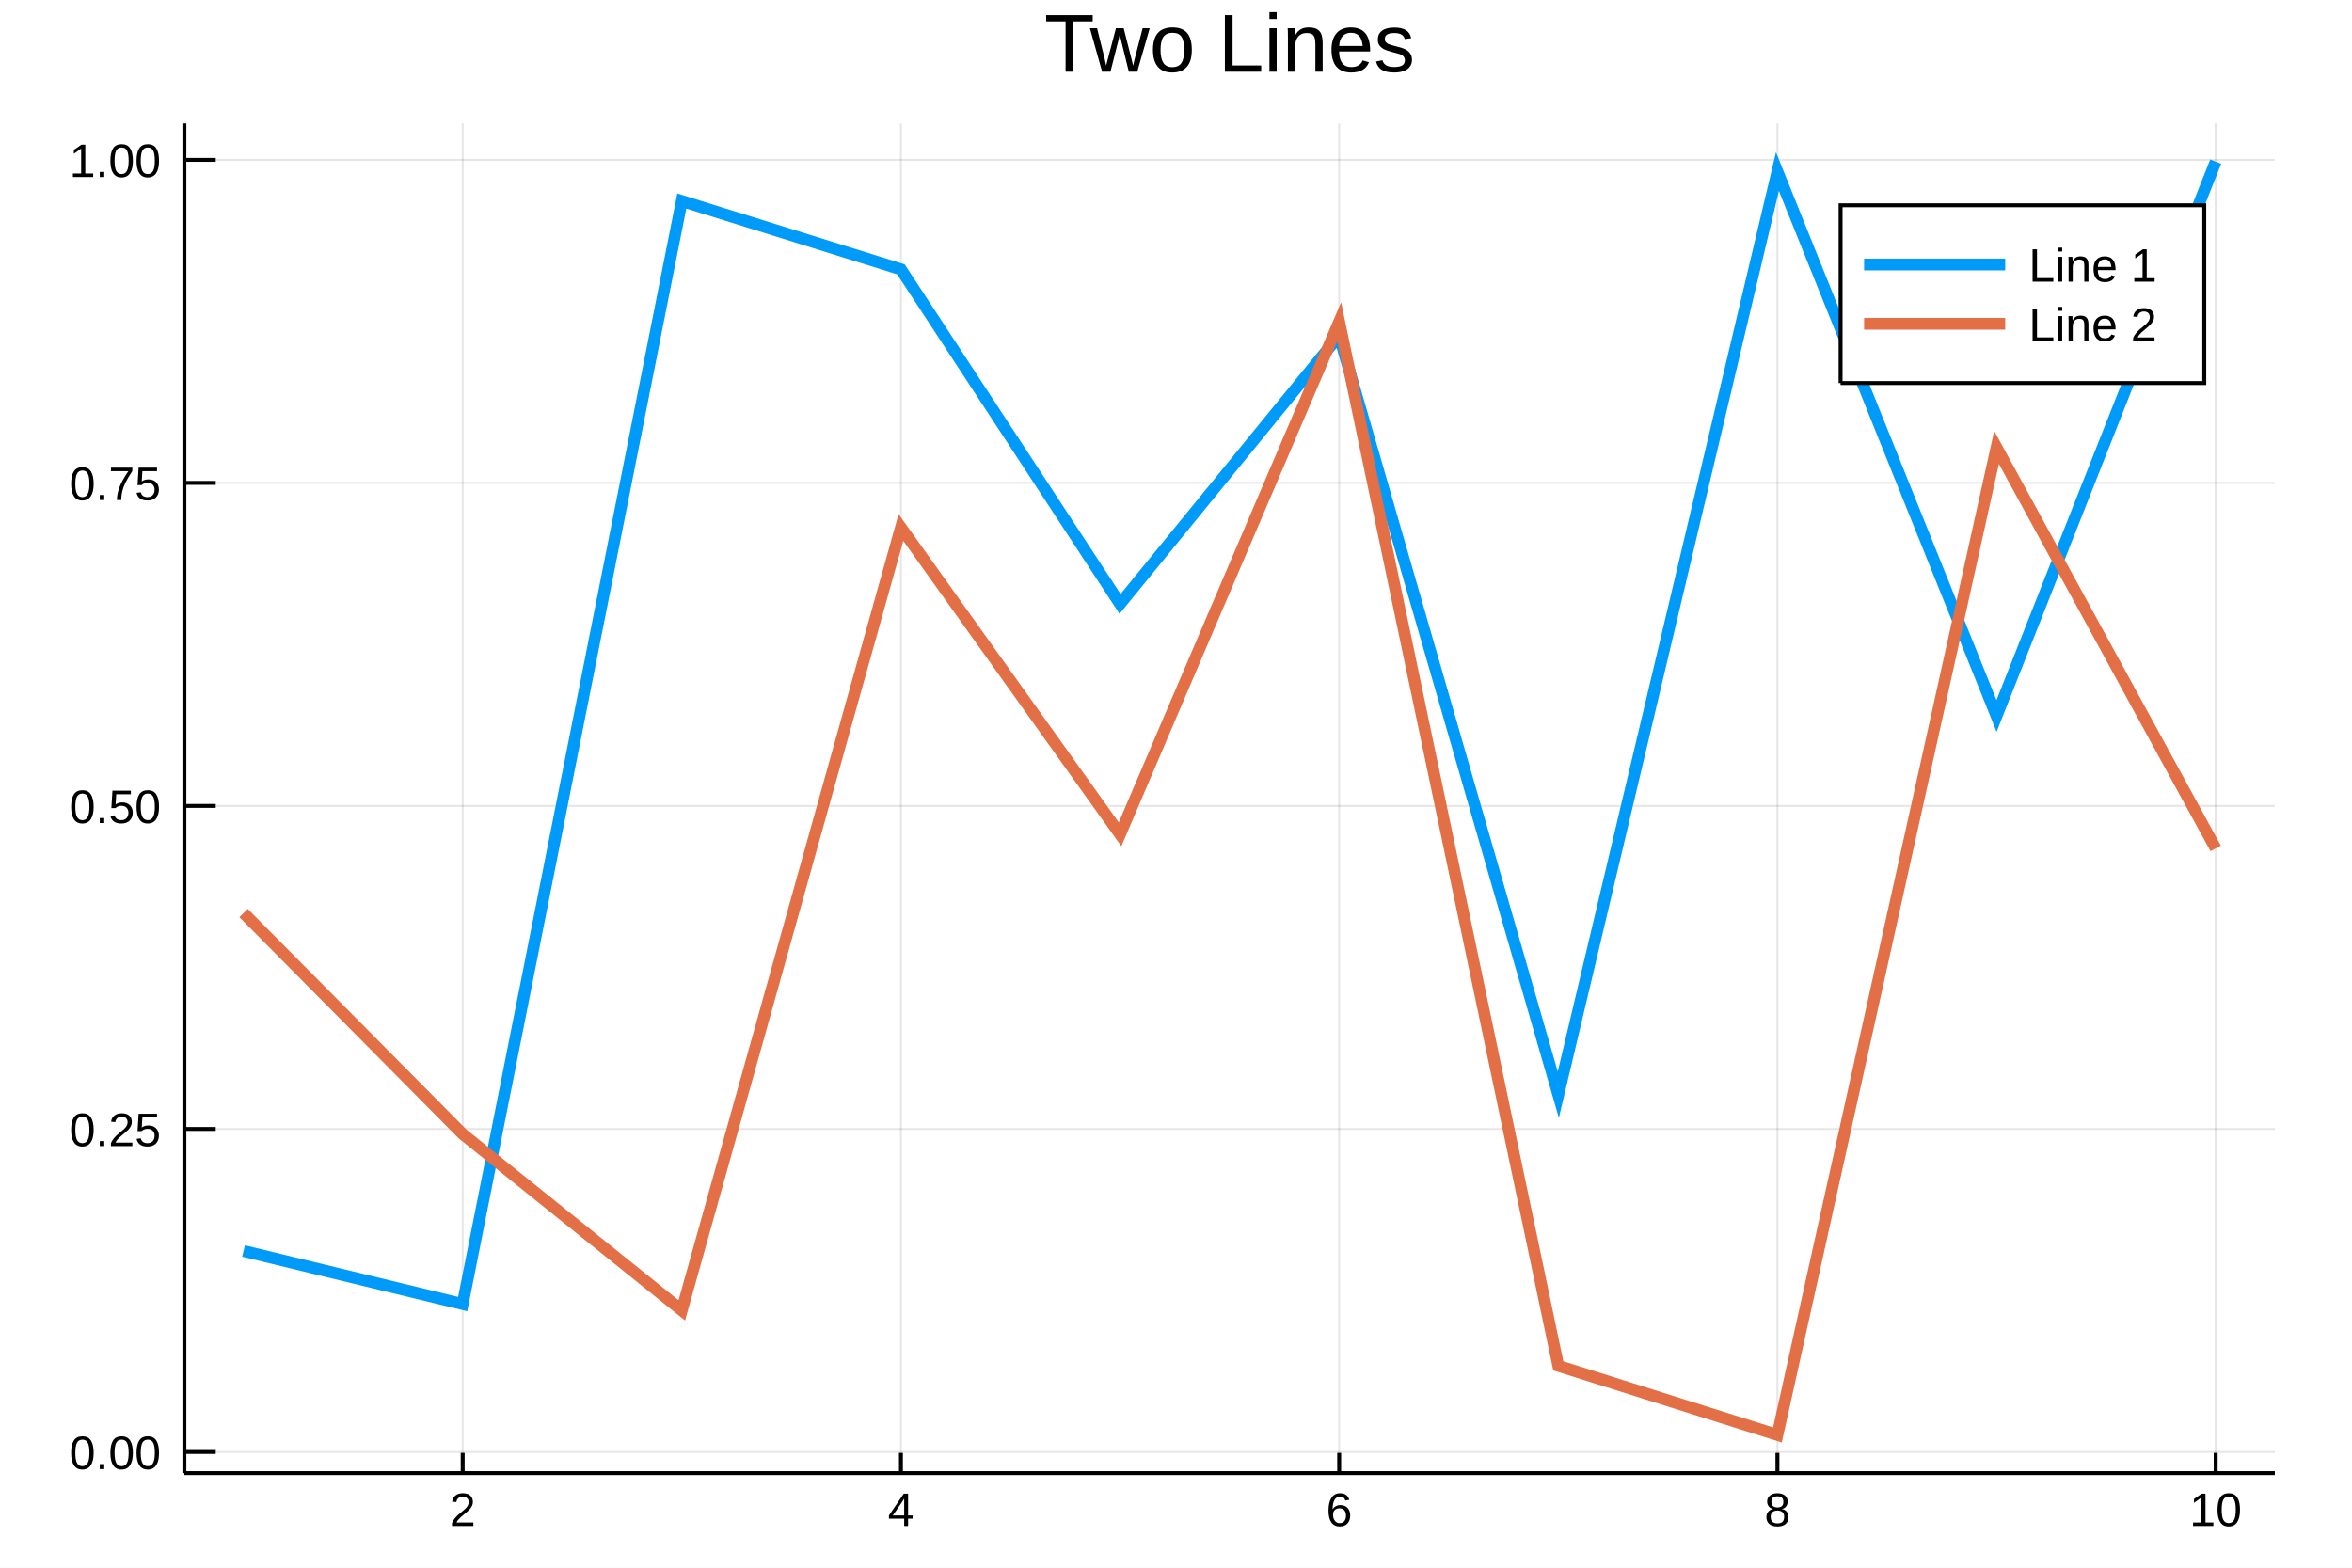
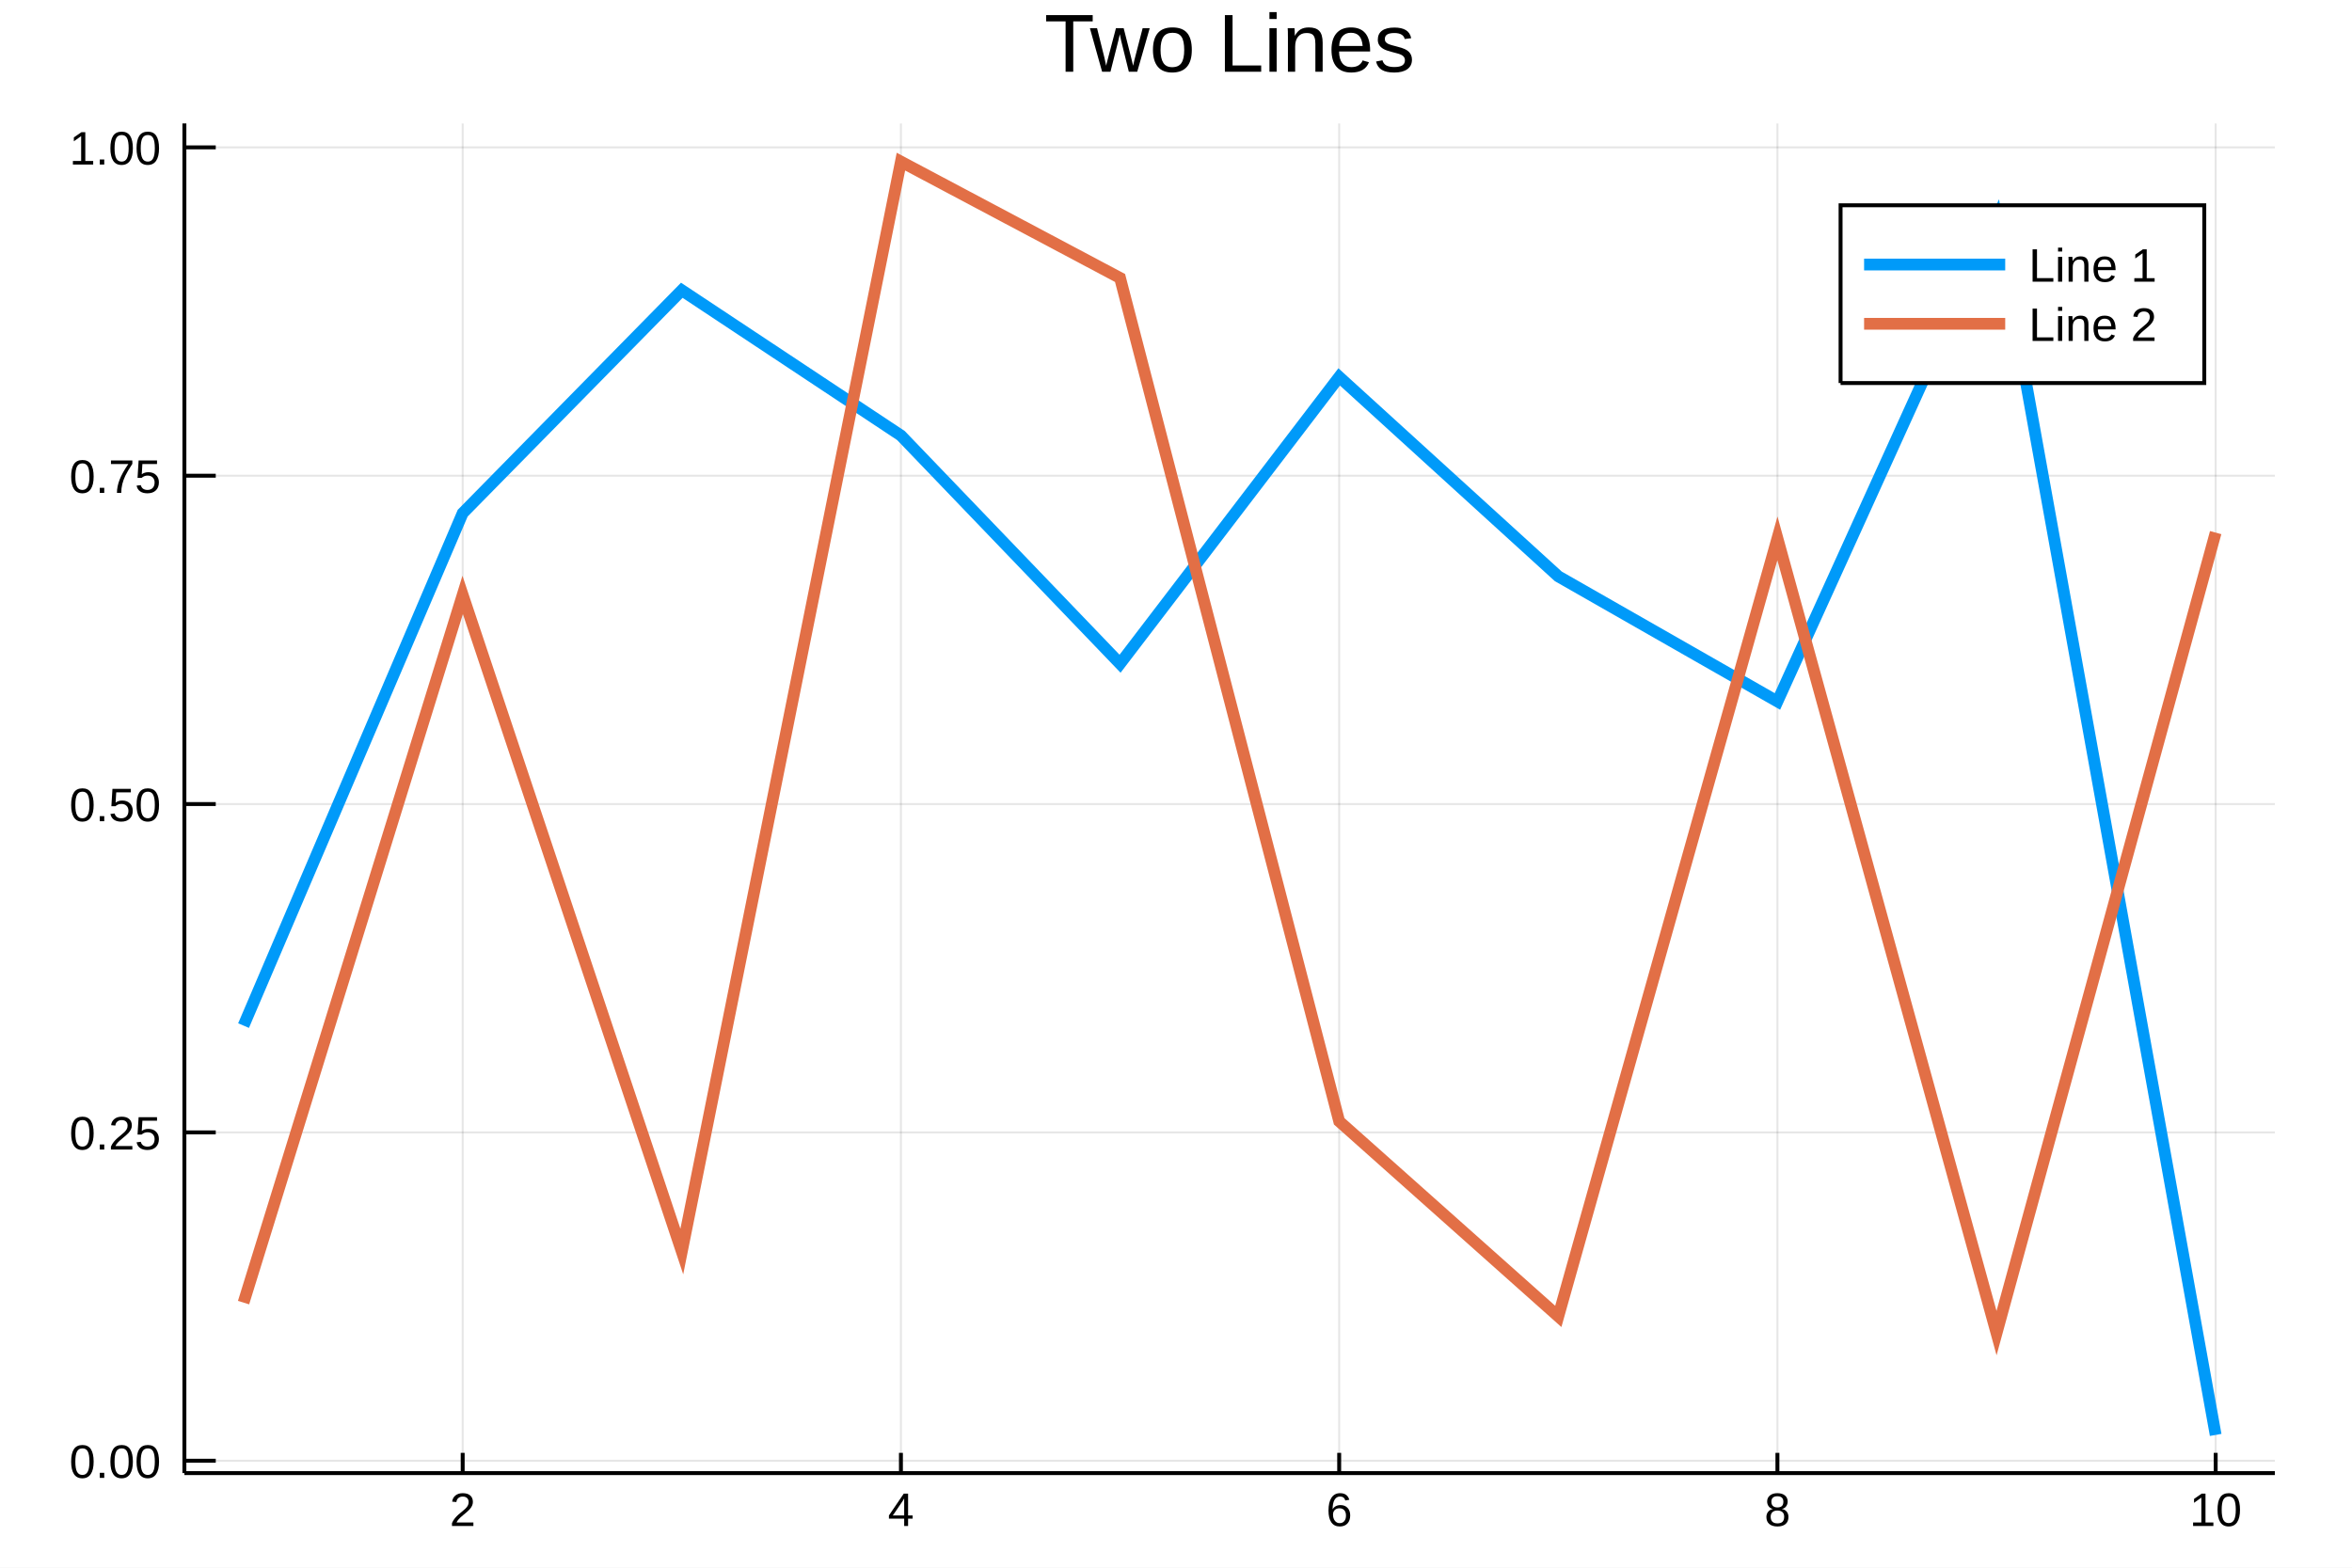
<svg xmlns="http://www.w3.org/2000/svg" width="600" height="400" viewBox="0 0 2400 1600">
  <defs>
-     <clipPath id="clip3500">
+     <clipPath id="clip2200">
      <rect x="0" y="0" width="2000" height="2000" />
    </clipPath>
  </defs>
  <defs>
-     <clipPath id="clip3501">
+     <clipPath id="clip2201">
      <rect x="0" y="0" width="2400" height="1600" />
    </clipPath>
  </defs>
-   <polygon clip-path="url(#clip3501)" points=" 0,1600 2400,1600 2400,0 0,0    " fill="#ffffff" fill-rule="evenodd" fill-opacity="1" />
+   <polygon clip-path="url(#clip2201)" points=" 0,1600 2400,1600 2400,0 0,0    " fill="#ffffff" fill-rule="evenodd" fill-opacity="1" />
  <defs>
-     <clipPath id="clip3502">
+     <clipPath id="clip2202">
      <rect x="480" y="0" width="1681" height="1600" />
    </clipPath>
  </defs>
-   <polygon clip-path="url(#clip3501)" points=" 188.156,1503.47 2321.26,1503.47 2321.26,125.984 188.156,125.984    " fill="#ffffff" fill-rule="evenodd" fill-opacity="1" />
+   <polygon clip-path="url(#clip2201)" points=" 188.156,1503.47 2321.26,1503.47 2321.26,125.984 188.156,125.984    " fill="#ffffff" fill-rule="evenodd" fill-opacity="1" />
  <defs>
-     <clipPath id="clip3503">
+     <clipPath id="clip2203">
      <rect x="188" y="125" width="2134" height="1378" />
    </clipPath>
  </defs>
-   <polyline clip-path="url(#clip3503)" style="stroke:#000000; stroke-width:2; stroke-opacity:0.1; fill:none" points="   472.123,1503.47 472.123,125.984    " />
-   <polyline clip-path="url(#clip3503)" style="stroke:#000000; stroke-width:2; stroke-opacity:0.1; fill:none" points="   919.314,1503.47 919.314,125.984    " />
-   <polyline clip-path="url(#clip3503)" style="stroke:#000000; stroke-width:2; stroke-opacity:0.1; fill:none" points="   1366.51,1503.47 1366.51,125.984    " />
-   <polyline clip-path="url(#clip3503)" style="stroke:#000000; stroke-width:2; stroke-opacity:0.1; fill:none" points="   1813.7,1503.47 1813.7,125.984    " />
-   <polyline clip-path="url(#clip3503)" style="stroke:#000000; stroke-width:2; stroke-opacity:0.1; fill:none" points="   2260.89,1503.47 2260.89,125.984    " />
-   <polyline clip-path="url(#clip3503)" style="stroke:#000000; stroke-width:2; stroke-opacity:0.1; fill:none" points="   188.156,1481.9 2321.26,1481.9    " />
-   <polyline clip-path="url(#clip3503)" style="stroke:#000000; stroke-width:2; stroke-opacity:0.1; fill:none" points="   188.156,1152.22 2321.26,1152.22    " />
-   <polyline clip-path="url(#clip3503)" style="stroke:#000000; stroke-width:2; stroke-opacity:0.1; fill:none" points="   188.156,822.531 2321.26,822.531    " />
-   <polyline clip-path="url(#clip3503)" style="stroke:#000000; stroke-width:2; stroke-opacity:0.1; fill:none" points="   188.156,492.846 2321.26,492.846    " />
-   <polyline clip-path="url(#clip3503)" style="stroke:#000000; stroke-width:2; stroke-opacity:0.1; fill:none" points="   188.156,163.161 2321.26,163.161    " />
-   <polyline clip-path="url(#clip3501)" style="stroke:#000000; stroke-width:4; stroke-opacity:1; fill:none" points="   188.156,1503.47 2321.26,1503.47    " />
-   <polyline clip-path="url(#clip3501)" style="stroke:#000000; stroke-width:4; stroke-opacity:1; fill:none" points="   188.156,1503.47 188.156,125.984    " />
-   <polyline clip-path="url(#clip3501)" style="stroke:#000000; stroke-width:4; stroke-opacity:1; fill:none" points="   472.123,1503.47 472.123,1482.81    " />
-   <polyline clip-path="url(#clip3501)" style="stroke:#000000; stroke-width:4; stroke-opacity:1; fill:none" points="   919.314,1503.47 919.314,1482.81    " />
-   <polyline clip-path="url(#clip3501)" style="stroke:#000000; stroke-width:4; stroke-opacity:1; fill:none" points="   1366.51,1503.47 1366.51,1482.81    " />
-   <polyline clip-path="url(#clip3501)" style="stroke:#000000; stroke-width:4; stroke-opacity:1; fill:none" points="   1813.7,1503.47 1813.7,1482.81    " />
-   <polyline clip-path="url(#clip3501)" style="stroke:#000000; stroke-width:4; stroke-opacity:1; fill:none" points="   2260.89,1503.47 2260.89,1482.81    " />
-   <polyline clip-path="url(#clip3501)" style="stroke:#000000; stroke-width:4; stroke-opacity:1; fill:none" points="   188.156,1481.9 220.153,1481.9    " />
-   <polyline clip-path="url(#clip3501)" style="stroke:#000000; stroke-width:4; stroke-opacity:1; fill:none" points="   188.156,1152.22 220.153,1152.22    " />
-   <polyline clip-path="url(#clip3501)" style="stroke:#000000; stroke-width:4; stroke-opacity:1; fill:none" points="   188.156,822.531 220.153,822.531    " />
-   <polyline clip-path="url(#clip3501)" style="stroke:#000000; stroke-width:4; stroke-opacity:1; fill:none" points="   188.156,492.846 220.153,492.846    " />
-   <polyline clip-path="url(#clip3501)" style="stroke:#000000; stroke-width:4; stroke-opacity:1; fill:none" points="   188.156,163.161 220.153,163.161    " />
-   <g clip-path="url(#clip3501)">
+   <polyline clip-path="url(#clip2203)" style="stroke:#000000; stroke-width:2; stroke-opacity:0.1; fill:none" points="   472.123,1503.47 472.123,125.984    " />
+   <polyline clip-path="url(#clip2203)" style="stroke:#000000; stroke-width:2; stroke-opacity:0.1; fill:none" points="   919.314,1503.47 919.314,125.984    " />
+   <polyline clip-path="url(#clip2203)" style="stroke:#000000; stroke-width:2; stroke-opacity:0.1; fill:none" points="   1366.51,1503.47 1366.51,125.984    " />
+   <polyline clip-path="url(#clip2203)" style="stroke:#000000; stroke-width:2; stroke-opacity:0.1; fill:none" points="   1813.7,1503.47 1813.7,125.984    " />
+   <polyline clip-path="url(#clip2203)" style="stroke:#000000; stroke-width:2; stroke-opacity:0.1; fill:none" points="   2260.89,1503.47 2260.89,125.984    " />
+   <polyline clip-path="url(#clip2203)" style="stroke:#000000; stroke-width:2; stroke-opacity:0.1; fill:none" points="   188.156,1490.83 2321.26,1490.83    " />
+   <polyline clip-path="url(#clip2203)" style="stroke:#000000; stroke-width:2; stroke-opacity:0.1; fill:none" points="   188.156,1155.73 2321.26,1155.73    " />
+   <polyline clip-path="url(#clip2203)" style="stroke:#000000; stroke-width:2; stroke-opacity:0.1; fill:none" points="   188.156,820.622 2321.26,820.622    " />
+   <polyline clip-path="url(#clip2203)" style="stroke:#000000; stroke-width:2; stroke-opacity:0.1; fill:none" points="   188.156,485.516 2321.26,485.516    " />
+   <polyline clip-path="url(#clip2203)" style="stroke:#000000; stroke-width:2; stroke-opacity:0.1; fill:none" points="   188.156,150.41 2321.26,150.41    " />
+   <polyline clip-path="url(#clip2201)" style="stroke:#000000; stroke-width:4; stroke-opacity:1; fill:none" points="   188.156,1503.47 2321.26,1503.47    " />
+   <polyline clip-path="url(#clip2201)" style="stroke:#000000; stroke-width:4; stroke-opacity:1; fill:none" points="   188.156,1503.47 188.156,125.984    " />
+   <polyline clip-path="url(#clip2201)" style="stroke:#000000; stroke-width:4; stroke-opacity:1; fill:none" points="   472.123,1503.47 472.123,1482.81    " />
+   <polyline clip-path="url(#clip2201)" style="stroke:#000000; stroke-width:4; stroke-opacity:1; fill:none" points="   919.314,1503.47 919.314,1482.81    " />
+   <polyline clip-path="url(#clip2201)" style="stroke:#000000; stroke-width:4; stroke-opacity:1; fill:none" points="   1366.51,1503.47 1366.51,1482.81    " />
+   <polyline clip-path="url(#clip2201)" style="stroke:#000000; stroke-width:4; stroke-opacity:1; fill:none" points="   1813.7,1503.47 1813.7,1482.81    " />
+   <polyline clip-path="url(#clip2201)" style="stroke:#000000; stroke-width:4; stroke-opacity:1; fill:none" points="   2260.89,1503.47 2260.89,1482.81    " />
+   <polyline clip-path="url(#clip2201)" style="stroke:#000000; stroke-width:4; stroke-opacity:1; fill:none" points="   188.156,1490.83 220.153,1490.83    " />
+   <polyline clip-path="url(#clip2201)" style="stroke:#000000; stroke-width:4; stroke-opacity:1; fill:none" points="   188.156,1155.73 220.153,1155.73    " />
+   <polyline clip-path="url(#clip2201)" style="stroke:#000000; stroke-width:4; stroke-opacity:1; fill:none" points="   188.156,820.622 220.153,820.622    " />
+   <polyline clip-path="url(#clip2201)" style="stroke:#000000; stroke-width:4; stroke-opacity:1; fill:none" points="   188.156,485.516 220.153,485.516    " />
+   <polyline clip-path="url(#clip2201)" style="stroke:#000000; stroke-width:4; stroke-opacity:1; fill:none" points="   188.156,150.41 220.153,150.41    " />
+   <g clip-path="url(#clip2201)">
    <text style="fill:#000000; fill-opacity:1; font-family:Arial,Helvetica Neue,Helvetica,sans-serif; font-size:48px; text-anchor:middle;" transform="rotate(0, 472.123, 1557.47)" x="472.123" y="1557.47">2</text>
  </g>
-   <g clip-path="url(#clip3501)">
+   <g clip-path="url(#clip2201)">
    <text style="fill:#000000; fill-opacity:1; font-family:Arial,Helvetica Neue,Helvetica,sans-serif; font-size:48px; text-anchor:middle;" transform="rotate(0, 919.314, 1557.47)" x="919.314" y="1557.47">4</text>
  </g>
-   <g clip-path="url(#clip3501)">
+   <g clip-path="url(#clip2201)">
    <text style="fill:#000000; fill-opacity:1; font-family:Arial,Helvetica Neue,Helvetica,sans-serif; font-size:48px; text-anchor:middle;" transform="rotate(0, 1366.51, 1557.47)" x="1366.51" y="1557.47">6</text>
  </g>
-   <g clip-path="url(#clip3501)">
+   <g clip-path="url(#clip2201)">
    <text style="fill:#000000; fill-opacity:1; font-family:Arial,Helvetica Neue,Helvetica,sans-serif; font-size:48px; text-anchor:middle;" transform="rotate(0, 1813.7, 1557.47)" x="1813.7" y="1557.47">8</text>
  </g>
-   <g clip-path="url(#clip3501)">
+   <g clip-path="url(#clip2201)">
    <text style="fill:#000000; fill-opacity:1; font-family:Arial,Helvetica Neue,Helvetica,sans-serif; font-size:48px; text-anchor:middle;" transform="rotate(0, 2260.89, 1557.47)" x="2260.89" y="1557.47">10</text>
  </g>
-   <g clip-path="url(#clip3501)">
-     <text style="fill:#000000; fill-opacity:1; font-family:Arial,Helvetica Neue,Helvetica,sans-serif; font-size:48px; text-anchor:end;" transform="rotate(0, 164.156, 1499.4)" x="164.156" y="1499.4">0.00</text>
+   <g clip-path="url(#clip2201)">
+     <text style="fill:#000000; fill-opacity:1; font-family:Arial,Helvetica Neue,Helvetica,sans-serif; font-size:48px; text-anchor:end;" transform="rotate(0, 164.156, 1508.33)" x="164.156" y="1508.33">0.00</text>
  </g>
-   <g clip-path="url(#clip3501)">
-     <text style="fill:#000000; fill-opacity:1; font-family:Arial,Helvetica Neue,Helvetica,sans-serif; font-size:48px; text-anchor:end;" transform="rotate(0, 164.156, 1169.72)" x="164.156" y="1169.72">0.25</text>
+   <g clip-path="url(#clip2201)">
+     <text style="fill:#000000; fill-opacity:1; font-family:Arial,Helvetica Neue,Helvetica,sans-serif; font-size:48px; text-anchor:end;" transform="rotate(0, 164.156, 1173.23)" x="164.156" y="1173.23">0.25</text>
  </g>
-   <g clip-path="url(#clip3501)">
-     <text style="fill:#000000; fill-opacity:1; font-family:Arial,Helvetica Neue,Helvetica,sans-serif; font-size:48px; text-anchor:end;" transform="rotate(0, 164.156, 840.031)" x="164.156" y="840.031">0.50</text>
+   <g clip-path="url(#clip2201)">
+     <text style="fill:#000000; fill-opacity:1; font-family:Arial,Helvetica Neue,Helvetica,sans-serif; font-size:48px; text-anchor:end;" transform="rotate(0, 164.156, 838.122)" x="164.156" y="838.122">0.50</text>
  </g>
-   <g clip-path="url(#clip3501)">
-     <text style="fill:#000000; fill-opacity:1; font-family:Arial,Helvetica Neue,Helvetica,sans-serif; font-size:48px; text-anchor:end;" transform="rotate(0, 164.156, 510.346)" x="164.156" y="510.346">0.75</text>
+   <g clip-path="url(#clip2201)">
+     <text style="fill:#000000; fill-opacity:1; font-family:Arial,Helvetica Neue,Helvetica,sans-serif; font-size:48px; text-anchor:end;" transform="rotate(0, 164.156, 503.016)" x="164.156" y="503.016">0.75</text>
  </g>
-   <g clip-path="url(#clip3501)">
-     <text style="fill:#000000; fill-opacity:1; font-family:Arial,Helvetica Neue,Helvetica,sans-serif; font-size:48px; text-anchor:end;" transform="rotate(0, 164.156, 180.661)" x="164.156" y="180.661">1.00</text>
+   <g clip-path="url(#clip2201)">
+     <text style="fill:#000000; fill-opacity:1; font-family:Arial,Helvetica Neue,Helvetica,sans-serif; font-size:48px; text-anchor:end;" transform="rotate(0, 164.156, 167.91)" x="164.156" y="167.91">1.00</text>
  </g>
-   <g clip-path="url(#clip3501)">
+   <g clip-path="url(#clip2201)">
    <text style="fill:#000000; fill-opacity:1; font-family:Arial,Helvetica Neue,Helvetica,sans-serif; font-size:84px; text-anchor:middle;" transform="rotate(0, 1254.71, 73.2)" x="1254.71" y="73.2">Two Lines</text>
  </g>
-   <polyline clip-path="url(#clip3503)" style="stroke:#009af9; stroke-width:12; stroke-opacity:1; fill:none" points="   248.527,1276.77 472.123,1330.95 695.719,205.158 919.314,274.911 1142.91,616.38 1366.51,342.369 1590.1,1117.29 1813.7,175.099 2037.29,730.743 2260.89,164.97       " />
-   <polyline clip-path="url(#clip3503)" style="stroke:#e26f46; stroke-width:12; stroke-opacity:1; fill:none" points="   248.527,931.857 472.123,1157.42 695.719,1337.38 919.314,538.363 1142.91,851.509 1366.51,328.347 1590.1,1393.98 1813.7,1464.49 2037.29,456.614 2260.89,865.89       " />
-   <polygon clip-path="url(#clip3501)" points=" 1878.14,390.944 2249.26,390.944 2249.26,209.504 1878.14,209.504    " fill="#ffffff" fill-rule="evenodd" fill-opacity="1" />
-   <polyline clip-path="url(#clip3501)" style="stroke:#000000; stroke-width:4; stroke-opacity:1; fill:none" points="   1878.14,390.944 2249.26,390.944 2249.26,209.504 1878.14,209.504 1878.14,390.944    " />
-   <polyline clip-path="url(#clip3501)" style="stroke:#009af9; stroke-width:12; stroke-opacity:1; fill:none" points="   1902.14,269.984 2046.14,269.984    " />
-   <g clip-path="url(#clip3501)">
+   <polyline clip-path="url(#clip2203)" style="stroke:#009af9; stroke-width:12; stroke-opacity:1; fill:none" points="   248.527,1046.74 472.123,523.745 695.719,296.252 919.314,444.496 1142.91,677.405 1366.51,384.683 1590.1,588.245 1813.7,715.909 2037.29,223.38 2260.89,1464.49       " />
+   <polyline clip-path="url(#clip2203)" style="stroke:#e26f46; stroke-width:12; stroke-opacity:1; fill:none" points="   248.527,1329.47 472.123,607.19 695.719,1277.33 919.314,164.97 1142.91,283.706 1366.51,1144.41 1590.1,1343.54 1813.7,549.473 2037.29,1360.58 2260.89,543.597       " />
+   <polygon clip-path="url(#clip2201)" points=" 1878.14,390.944 2249.26,390.944 2249.26,209.504 1878.14,209.504    " fill="#ffffff" fill-rule="evenodd" fill-opacity="1" />
+   <polyline clip-path="url(#clip2201)" style="stroke:#000000; stroke-width:4; stroke-opacity:1; fill:none" points="   1878.14,390.944 2249.26,390.944 2249.26,209.504 1878.14,209.504 1878.14,390.944    " />
+   <polyline clip-path="url(#clip2201)" style="stroke:#009af9; stroke-width:12; stroke-opacity:1; fill:none" points="   1902.14,269.984 2046.14,269.984    " />
+   <g clip-path="url(#clip2201)">
    <text style="fill:#000000; fill-opacity:1; font-family:Arial,Helvetica Neue,Helvetica,sans-serif; font-size:48px; text-anchor:start;" transform="rotate(0, 2070.14, 287.484)" x="2070.14" y="287.484">Line 1</text>
  </g>
-   <polyline clip-path="url(#clip3501)" style="stroke:#e26f46; stroke-width:12; stroke-opacity:1; fill:none" points="   1902.14,330.464 2046.14,330.464    " />
-   <g clip-path="url(#clip3501)">
+   <polyline clip-path="url(#clip2201)" style="stroke:#e26f46; stroke-width:12; stroke-opacity:1; fill:none" points="   1902.14,330.464 2046.14,330.464    " />
+   <g clip-path="url(#clip2201)">
    <text style="fill:#000000; fill-opacity:1; font-family:Arial,Helvetica Neue,Helvetica,sans-serif; font-size:48px; text-anchor:start;" transform="rotate(0, 2070.14, 347.964)" x="2070.14" y="347.964">Line 2</text>
  </g>
</svg>
